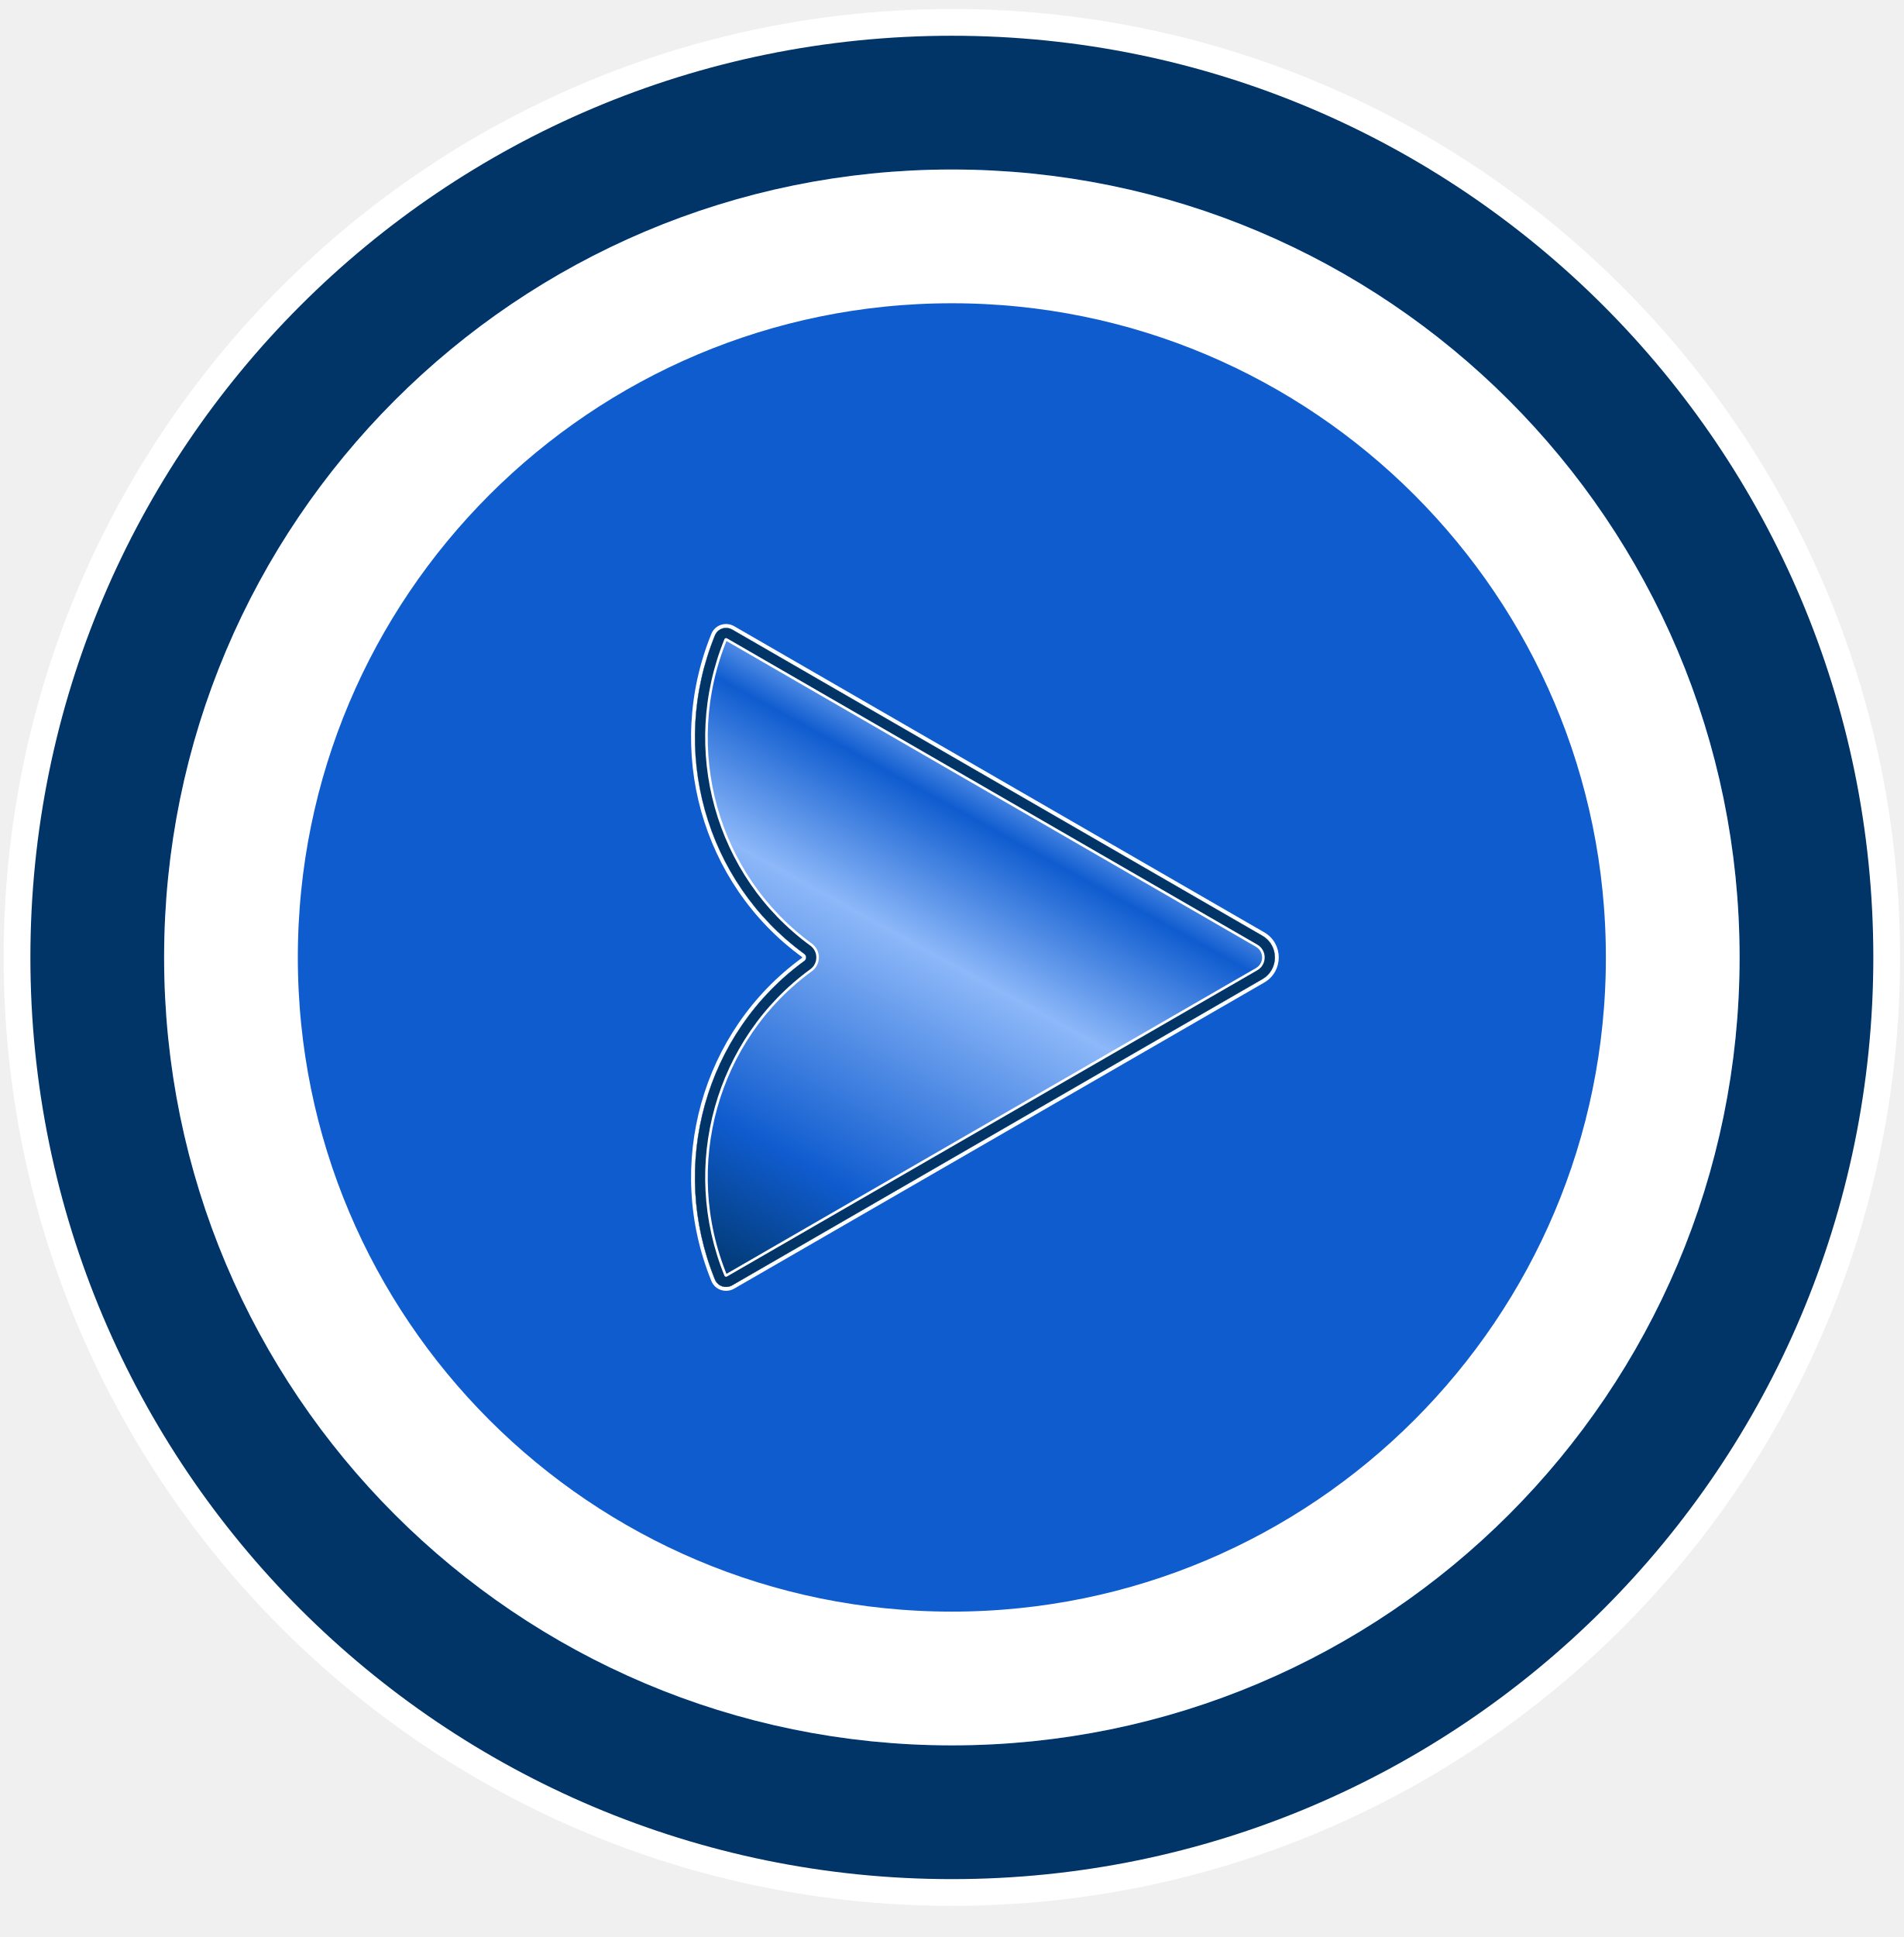
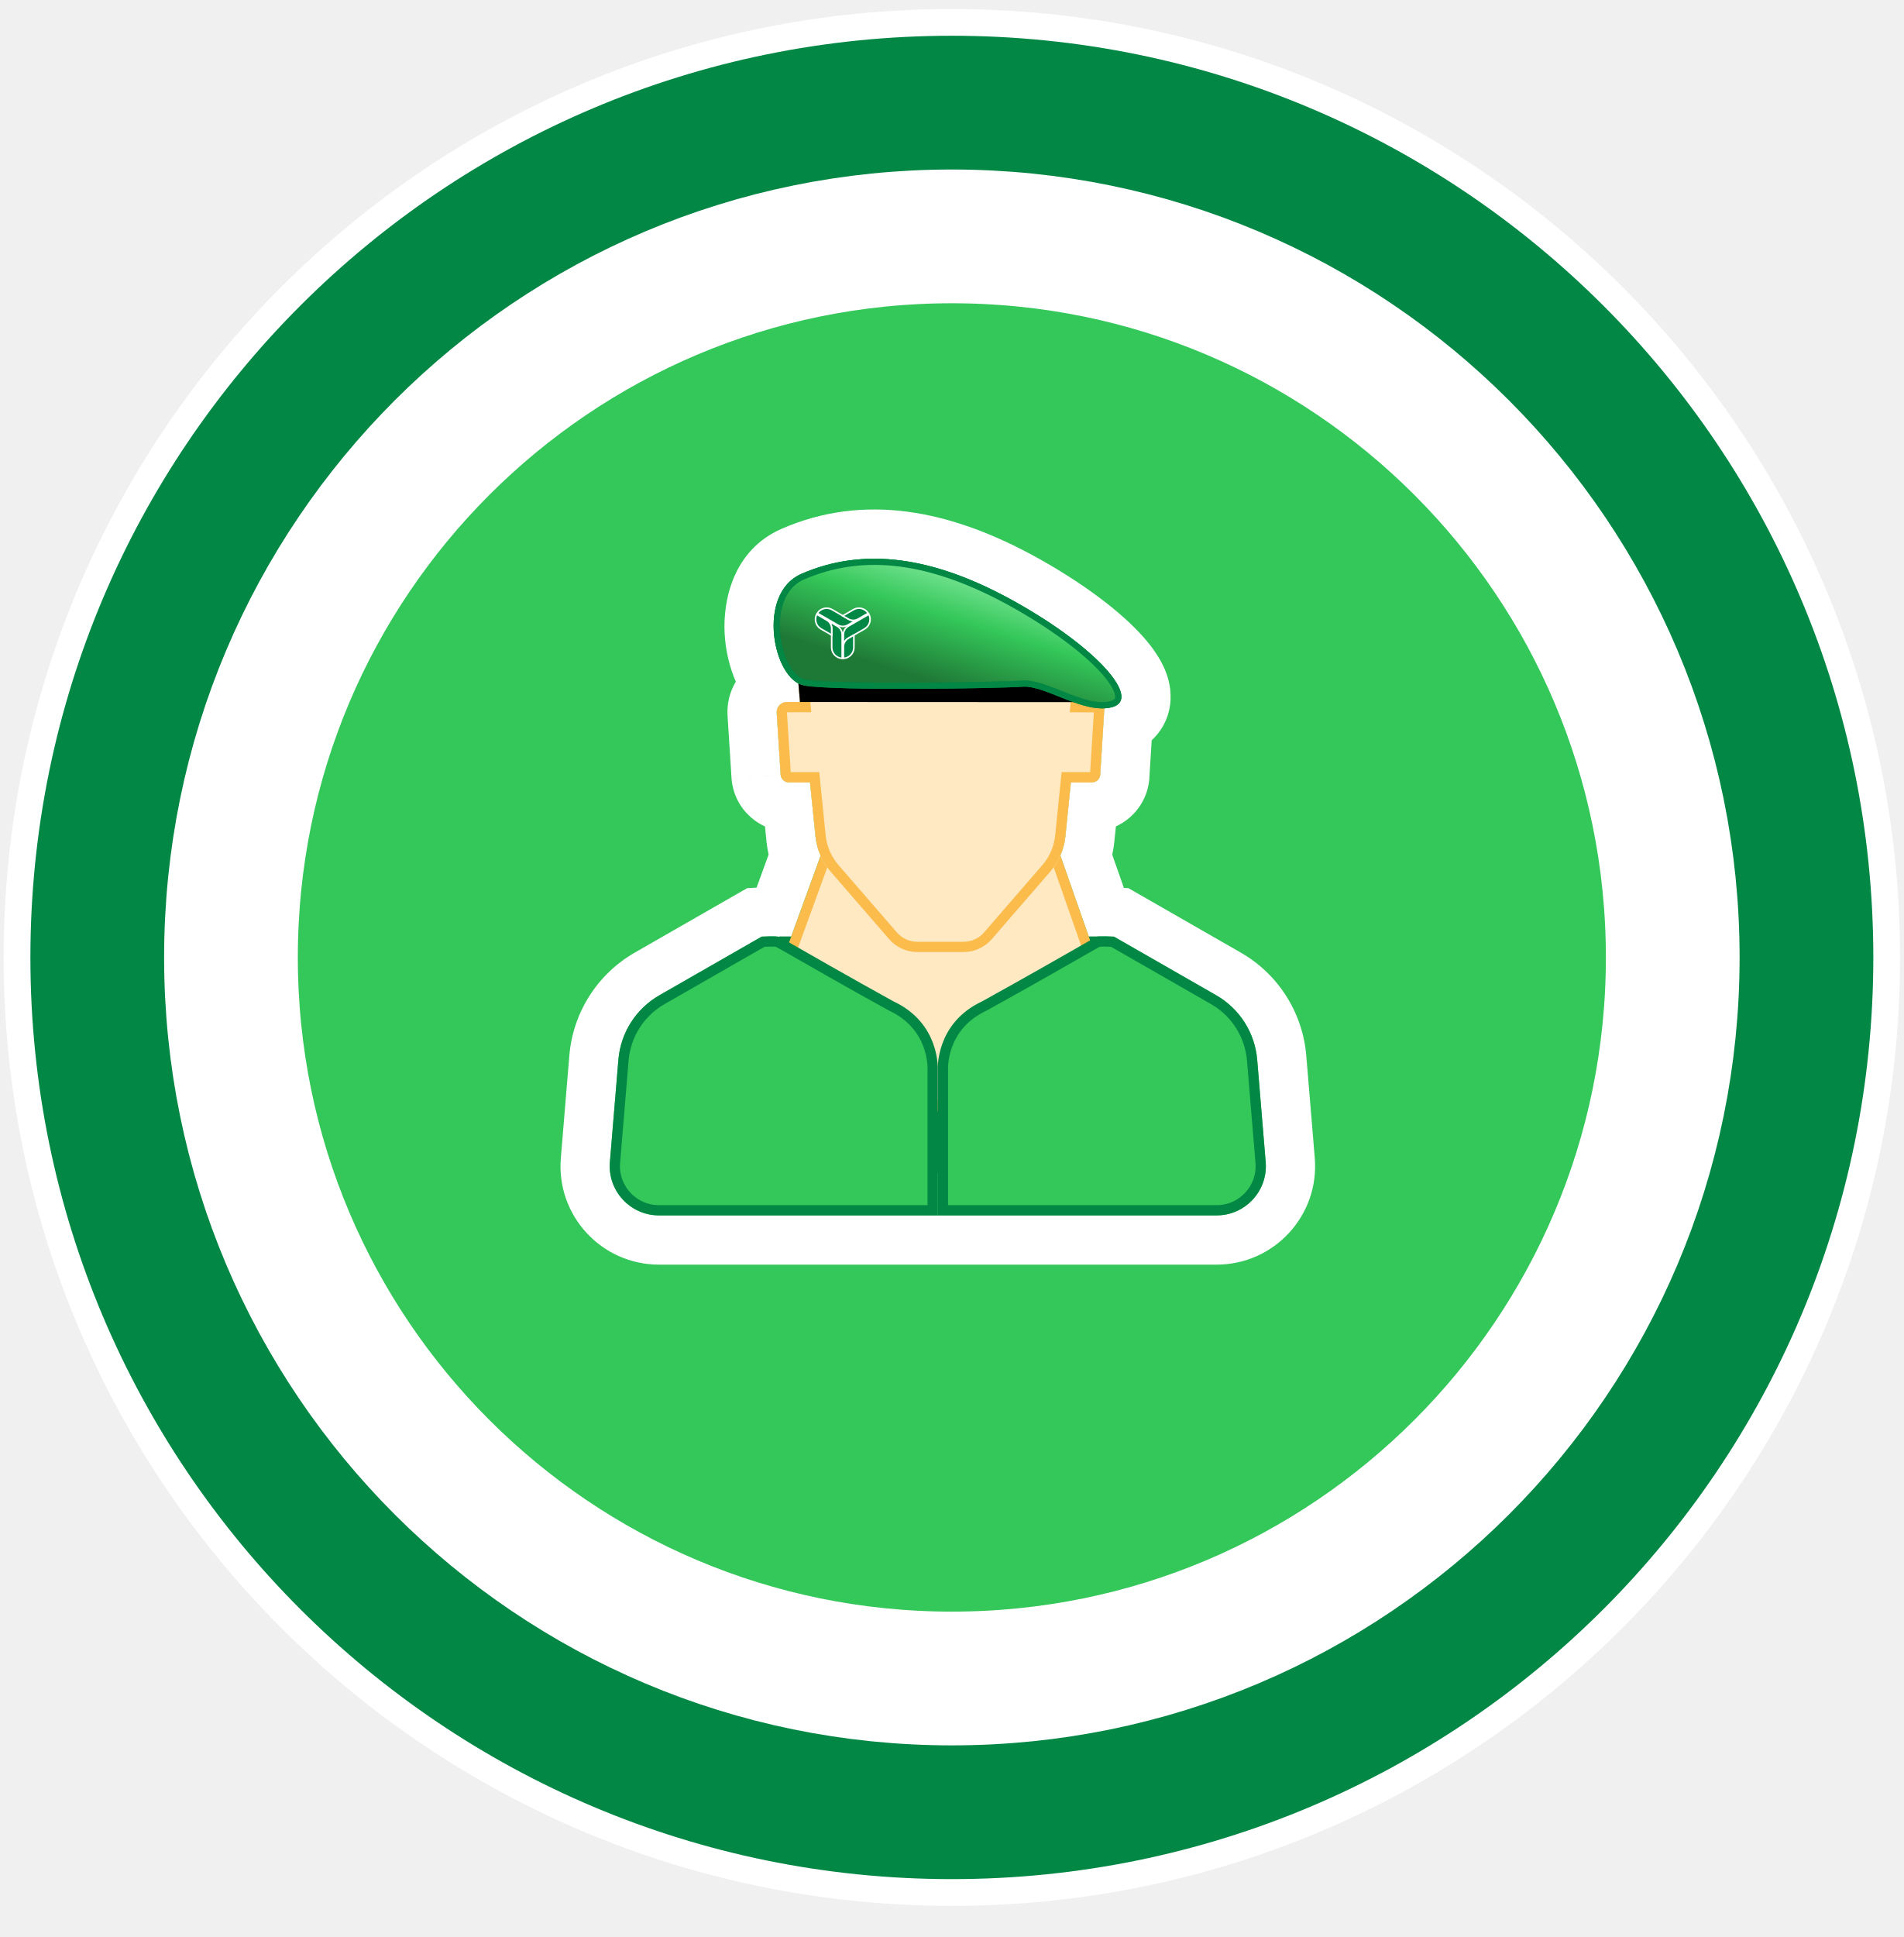
<svg xmlns="http://www.w3.org/2000/svg" width="58" height="59" viewBox="0 0 58 59" fill="none">
  <circle cx="29" cy="29.163" r="26.444" stroke="white" stroke-width="4.889" />
-   <circle cx="29" cy="29.163" r="26.037" fill="#0F5CCF" stroke="#013568" stroke-width="4.074" />
-   <circle cx="29" cy="29.163" r="21.963" fill="#0F5CCF" stroke="white" stroke-width="4.074" />
-   <path d="M38.49 29.876C39.038 29.559 39.038 28.767 38.49 28.45L22.34 19.125C22.116 18.996 21.827 19.085 21.728 19.327C20.299 22.833 21.421 26.884 24.47 29.104C24.51 29.133 24.51 29.193 24.47 29.222C21.421 31.442 20.299 35.492 21.728 38.998C21.827 39.24 22.116 39.329 22.34 39.2L38.49 29.876Z" fill="#0F5CCF" stroke="white" stroke-width="0.117" />
-   <path d="M38.46 28.501C38.97 28.795 38.97 29.531 38.46 29.825L22.31 39.149C22.116 39.261 21.867 39.183 21.782 38.976C20.364 35.495 21.478 31.473 24.505 29.27C24.576 29.217 24.576 29.109 24.505 29.056C21.478 26.852 20.364 22.83 21.782 19.349C21.867 19.142 22.116 19.064 22.31 19.176L38.46 28.501Z" fill="url(#paint0_linear_159_604652)" />
-   <path d="M38.363 28.67C38.742 28.889 38.742 29.437 38.363 29.656L22.213 38.98C22.115 39.036 22 38.994 21.963 38.902C20.578 35.503 21.666 31.577 24.619 29.427C24.798 29.297 24.799 29.029 24.619 28.898C21.666 26.748 20.578 22.822 21.963 19.423C22 19.331 22.115 19.289 22.213 19.345L38.363 28.67Z" stroke="white" stroke-width="0.391" />
-   <path d="M38.382 28.636C38.788 28.87 38.788 29.456 38.382 29.69L22.232 39.014C22.115 39.081 21.974 39.032 21.927 38.917C20.535 35.501 21.629 31.556 24.596 29.396C24.754 29.281 24.754 29.045 24.596 28.93C21.629 26.769 20.535 22.824 21.927 19.409C21.974 19.294 22.115 19.244 22.232 19.311L38.382 28.636Z" stroke="#013568" stroke-width="0.312" />
+   <circle cx="29" cy="29.163" r="26.037" fill="#038745" stroke="#038745" stroke-width="4.074" />
+   <circle cx="29" cy="29.163" r="21.963" fill="#34C759" stroke="white" stroke-width="4.074" />
+   <mask id="path-4-outside-1_159_604646" maskUnits="userSpaceOnUse" x="16.576" y="15.019" width="24" height="24" fill="black">
+     <rect fill="white" x="16.576" y="15.019" width="24" height="24" />
+     <path fill-rule="evenodd" clip-rule="evenodd" d="M33.899 21.535C34.759 21.285 33.471 19.76 30.952 18.344C28.433 16.929 26.311 16.658 24.416 17.48C23.126 18.04 23.491 20.38 24.325 20.819L24.343 21.021L24.374 21.384L23.966 21.385C23.792 21.385 23.654 21.531 23.664 21.705L23.675 21.891L23.784 23.605C23.797 23.735 23.907 23.833 24.039 23.833H24.678L24.844 25.472C24.865 25.679 24.918 25.879 25.001 26.066L24.041 28.7H24.032L23.939 28.647C23.871 28.608 23.803 28.572 23.733 28.538C23.663 28.503 23.204 28.53 23.204 28.53L20.089 30.315C19.375 30.724 18.908 31.458 18.84 32.278L18.581 35.396C18.509 36.27 19.199 37.02 20.076 37.02H28.571V35.723H28.572V37.02H37.067C37.944 37.02 38.634 36.27 38.562 35.396L38.303 32.278C38.235 31.458 37.768 30.724 37.055 30.315L33.939 28.53C33.939 28.53 33.48 28.503 33.41 28.538C33.343 28.571 33.277 28.605 33.212 28.643L32.306 26.06C32.387 25.874 32.439 25.677 32.46 25.472L32.626 23.832H33.266C33.398 23.832 33.507 23.734 33.52 23.604L33.646 21.576C33.733 21.572 33.817 21.558 33.899 21.535Z" />
+   </mask>
+   <path d="M30.952 18.344L31.687 17.037L31.687 17.037L30.952 18.344ZM33.899 21.535L34.318 22.975L34.318 22.975L33.899 21.535ZM24.416 17.48L25.013 18.856L25.013 18.856L24.416 17.48ZM24.325 20.819L25.819 20.687L25.747 19.873L25.024 19.492L24.325 20.819ZM24.343 21.021L25.837 20.893L25.837 20.889L24.343 21.021ZM24.374 21.384L24.378 22.884L26.008 22.879L25.869 21.255L24.374 21.384ZM23.966 21.385L23.971 22.885H23.971L23.966 21.385ZM23.664 21.705L22.166 21.789L22.166 21.789L23.664 21.705ZM23.675 21.891L22.177 21.975L22.178 21.987L23.675 21.891ZM23.784 23.605L22.287 23.7L22.289 23.729L22.292 23.758L23.784 23.605ZM24.678 23.833L26.171 23.682L26.034 22.333H24.678V23.833ZM24.844 25.472L23.352 25.623L23.352 25.623L24.844 25.472ZM25.001 26.066L26.41 26.579L26.617 26.012L26.373 25.46L25.001 26.066ZM24.041 28.7V30.2H25.091L25.451 29.213L24.041 28.7ZM24.032 28.7L23.285 30.001L23.632 30.2H24.032V28.7ZM23.939 28.647L23.192 29.948L23.192 29.948L23.939 28.647ZM23.733 28.538L23.068 29.882L23.068 29.882L23.733 28.538ZM23.204 28.53L23.117 27.032L22.764 27.053L22.458 27.228L23.204 28.53ZM20.089 30.315L19.343 29.014H19.343L20.089 30.315ZM18.84 32.278L20.335 32.402L18.84 32.278ZM18.581 35.396L20.076 35.52H20.076L18.581 35.396ZM28.571 37.02V38.52H30.071V37.02H28.571ZM28.571 35.723V34.223H27.071V35.723H28.571ZM28.572 35.723H30.072V34.223H28.572V35.723ZM28.572 37.02H27.072V38.52H28.572V37.02ZM38.562 35.396L37.067 35.52V35.52L38.562 35.396ZM38.303 32.278L36.808 32.402V32.402L38.303 32.278ZM37.055 30.315L37.8 29.014L37.055 30.315ZM33.939 28.53L34.685 27.228L34.379 27.053L34.026 27.032L33.939 28.53ZM33.41 28.538L34.075 29.882L34.075 29.882L33.41 28.538ZM33.212 28.643L31.796 29.139L32.391 30.837L33.955 29.946L33.212 28.643ZM32.306 26.06L30.932 25.459L30.696 25.999L30.891 26.556L32.306 26.06ZM32.46 25.472L33.952 25.623L33.952 25.623L32.46 25.472ZM32.626 23.832V22.332H31.27L31.134 23.681L32.626 23.832ZM33.52 23.604L35.013 23.757L35.016 23.727L35.017 23.697L33.52 23.604ZM33.646 21.576L33.569 20.078L32.231 20.146L32.149 21.483L33.646 21.576ZM30.217 19.652C31.396 20.314 32.196 20.955 32.577 21.379C32.803 21.631 32.726 21.635 32.684 21.418C32.654 21.267 32.635 20.939 32.846 20.597C33.056 20.256 33.351 20.132 33.481 20.094L34.318 22.975C34.663 22.875 35.105 22.648 35.4 22.171C35.695 21.692 35.697 21.193 35.628 20.841C35.507 20.224 35.111 19.711 34.809 19.374C34.13 18.619 33.026 17.789 31.687 17.037L30.217 19.652ZM25.013 18.856C26.329 18.285 27.942 18.373 30.217 19.652L31.687 17.037C28.925 15.485 26.293 15.031 23.82 16.104L25.013 18.856ZM25.024 19.492C25.139 19.553 25.192 19.616 25.199 19.625C25.208 19.636 25.195 19.622 25.172 19.572C25.124 19.467 25.081 19.303 25.072 19.123C25.063 18.939 25.094 18.823 25.113 18.78C25.123 18.758 25.096 18.82 25.013 18.856L23.82 16.104C22.319 16.755 22.03 18.313 22.076 19.267C22.101 19.797 22.224 20.335 22.439 20.81C22.639 21.251 23.002 21.818 23.627 22.147L25.024 19.492ZM25.837 20.889L25.819 20.687L22.831 20.951L22.849 21.153L25.837 20.889ZM25.869 21.255L25.837 20.893L22.848 21.15L22.88 21.512L25.869 21.255ZM23.971 22.885L24.378 22.884L24.37 19.884L23.962 19.885L23.971 22.885ZM25.162 21.621C25.2 22.306 24.656 22.883 23.971 22.885L23.962 19.885C22.928 19.887 22.109 20.757 22.166 21.789L25.162 21.621ZM25.172 21.808L25.162 21.621L22.166 21.789L22.177 21.975L25.172 21.808ZM25.281 23.509L25.172 21.796L22.178 21.987L22.287 23.7L25.281 23.509ZM24.039 22.333C24.665 22.333 25.21 22.806 25.276 23.452L22.292 23.758C22.384 24.663 23.148 25.333 24.039 25.333V22.333ZM24.678 22.333H24.039V25.333H24.678V22.333ZM26.337 25.32L26.171 23.682L23.186 23.984L23.352 25.623L26.337 25.32ZM26.373 25.46C26.355 25.418 26.342 25.372 26.337 25.32L23.352 25.623C23.389 25.986 23.482 26.339 23.628 26.671L26.373 25.46ZM25.451 29.213L26.41 26.579L23.591 25.552L22.632 28.187L25.451 29.213ZM24.032 30.2H24.041V27.2H24.032V30.2ZM23.192 29.948L23.285 30.001L24.778 27.399L24.686 27.346L23.192 29.948ZM23.068 29.882C23.121 29.909 23.16 29.929 23.192 29.948L24.686 27.346C24.583 27.287 24.484 27.236 24.397 27.193L23.068 29.882ZM23.204 28.53C23.291 30.027 23.291 30.027 23.291 30.027C23.291 30.027 23.291 30.027 23.291 30.027C23.291 30.027 23.29 30.027 23.29 30.027C23.29 30.027 23.29 30.027 23.29 30.027C23.29 30.027 23.29 30.027 23.29 30.027C23.29 30.027 23.291 30.027 23.292 30.027C23.294 30.027 23.297 30.027 23.302 30.027C23.311 30.026 23.326 30.026 23.343 30.025C23.38 30.023 23.426 30.021 23.471 30.021C23.493 30.02 23.512 30.02 23.529 30.02C23.536 30.02 23.543 30.02 23.547 30.02C23.552 30.02 23.554 30.02 23.554 30.02C23.554 30.02 23.549 30.02 23.54 30.02C23.532 30.019 23.515 30.017 23.491 30.014C23.469 30.011 23.426 30.005 23.37 29.992C23.326 29.981 23.208 29.952 23.068 29.882L24.397 27.193C24.149 27.07 23.917 27.044 23.889 27.041C23.808 27.03 23.736 27.026 23.687 27.023C23.588 27.019 23.487 27.02 23.413 27.021C23.335 27.023 23.262 27.025 23.21 27.028C23.184 27.029 23.162 27.03 23.146 27.031C23.137 27.031 23.131 27.032 23.126 27.032C23.124 27.032 23.122 27.032 23.12 27.032C23.119 27.032 23.119 27.032 23.118 27.032C23.118 27.032 23.118 27.032 23.117 27.032C23.117 27.032 23.117 27.032 23.117 27.032C23.117 27.032 23.117 27.032 23.117 27.032C23.117 27.032 23.117 27.032 23.204 28.53ZM20.834 31.617L23.95 29.831L22.458 27.228L19.343 29.014L20.834 31.617ZM20.335 32.402C20.362 32.074 20.549 31.78 20.834 31.617L19.343 29.014C18.201 29.668 17.454 30.842 17.346 32.153L20.335 32.402ZM20.076 35.52L20.335 32.402L17.346 32.153L17.087 35.272L20.076 35.52ZM20.076 35.52H20.076L17.087 35.272C16.941 37.02 18.322 38.52 20.076 38.52V35.52ZM28.571 35.52H20.076V38.52H28.571V35.52ZM27.071 35.723V37.02H30.071V35.723H27.071ZM28.572 34.223H28.571V37.223H28.572V34.223ZM30.072 37.02V35.723H27.072V37.02H30.072ZM37.067 35.52H28.572V38.52H37.067V35.52ZM37.067 35.52L37.067 35.52V38.52C38.822 38.52 40.202 37.02 40.057 35.272L37.067 35.52ZM36.808 32.402L37.067 35.52L40.057 35.272L39.798 32.153L36.808 32.402ZM36.309 31.617C36.594 31.78 36.781 32.074 36.808 32.402L39.798 32.153C39.689 30.842 38.942 29.668 37.8 29.014L36.309 31.617ZM33.194 29.831L36.309 31.617L37.8 29.014L34.685 27.228L33.194 29.831ZM34.075 29.882C33.935 29.952 33.817 29.981 33.773 29.992C33.717 30.005 33.674 30.011 33.652 30.014C33.629 30.017 33.611 30.019 33.603 30.02C33.594 30.02 33.59 30.02 33.589 30.02C33.589 30.02 33.591 30.02 33.596 30.02C33.6 30.02 33.607 30.02 33.615 30.02C33.631 30.02 33.65 30.02 33.673 30.021C33.718 30.021 33.764 30.023 33.8 30.025C33.818 30.026 33.832 30.026 33.841 30.027C33.846 30.027 33.849 30.027 33.851 30.027C33.852 30.027 33.853 30.027 33.853 30.027C33.853 30.027 33.853 30.027 33.853 30.027C33.853 30.027 33.853 30.027 33.853 30.027C33.853 30.027 33.853 30.027 33.853 30.027C33.853 30.027 33.852 30.027 33.852 30.027C33.852 30.027 33.852 30.027 33.939 28.53C34.026 27.032 34.026 27.032 34.026 27.032C34.026 27.032 34.026 27.032 34.026 27.032C34.026 27.032 34.026 27.032 34.026 27.032C34.026 27.032 34.025 27.032 34.025 27.032C34.025 27.032 34.024 27.032 34.023 27.032C34.021 27.032 34.019 27.032 34.017 27.032C34.012 27.032 34.006 27.031 33.998 27.031C33.982 27.03 33.959 27.029 33.933 27.028C33.881 27.025 33.808 27.023 33.73 27.021C33.656 27.02 33.555 27.019 33.456 27.023C33.408 27.026 33.335 27.03 33.254 27.041C33.227 27.044 32.995 27.07 32.746 27.193L34.075 29.882ZM33.955 29.946C33.986 29.928 34.024 29.907 34.075 29.882L32.746 27.193C32.662 27.235 32.568 27.283 32.468 27.34L33.955 29.946ZM30.891 26.556L31.796 29.139L34.627 28.146L33.722 25.564L30.891 26.556ZM30.968 25.32C30.962 25.371 30.95 25.417 30.932 25.459L33.681 26.66C33.825 26.331 33.916 25.982 33.952 25.623L30.968 25.32ZM31.134 23.681L30.968 25.32L33.952 25.623L34.118 23.983L31.134 23.681ZM33.266 22.332H32.626V25.332H33.266V22.332ZM32.028 23.451C32.094 22.805 32.639 22.332 33.266 22.332V25.332C34.156 25.332 34.92 24.663 35.013 23.757L32.028 23.451ZM32.149 21.483L32.023 23.512L35.017 23.697L35.143 21.669L32.149 21.483ZM33.481 20.094C33.523 20.082 33.555 20.079 33.569 20.078L33.722 23.074C33.911 23.064 34.111 23.035 34.318 22.975L33.481 20.094Z" fill="white" mask="url(#path-4-outside-1_159_604646)" />
+   <path d="M23.74 28.524H33.498V35.723H23.74V28.524Z" fill="#038745" />
+   <path d="M23.93 29.466L25.13 26.17H32.181L33.336 29.467L32.275 33.697H25.139L23.93 29.466Z" fill="#FEE9C3" stroke="#FBBC4C" stroke-width="0.312" />
+   <path d="M37.067 36.864H28.728V32.563H28.728L28.728 32.556L28.728 32.556L28.728 32.556L28.728 32.556L28.728 32.555L28.728 32.554L28.728 32.545C28.727 32.536 28.727 32.523 28.728 32.505C28.729 32.47 28.731 32.417 28.738 32.352C28.753 32.22 28.785 32.038 28.86 31.836C29.007 31.435 29.319 30.956 29.983 30.645L29.983 30.645L29.992 30.64C31.233 29.957 32.854 29.028 33.282 28.783C33.342 28.748 33.404 28.715 33.469 28.683C33.47 28.683 33.472 28.683 33.474 28.683C33.486 28.681 33.505 28.68 33.529 28.678C33.577 28.676 33.637 28.676 33.698 28.677C33.758 28.679 33.816 28.681 33.859 28.683L33.894 28.684L36.977 30.451C37.645 30.835 38.083 31.523 38.147 32.291L38.406 35.409C38.471 36.193 37.853 36.864 37.067 36.864Z" fill="#34C759" stroke="#038745" stroke-width="0.312" stroke-miterlimit="10" />
+   <path d="M20.076 36.864H28.414V32.563H28.414L28.415 32.556L28.415 32.556L28.415 32.556L28.415 32.556L28.415 32.555L28.415 32.554L28.415 32.545C28.415 32.536 28.415 32.523 28.415 32.505C28.414 32.47 28.412 32.417 28.404 32.352C28.39 32.22 28.357 32.038 28.283 31.836C28.135 31.435 27.824 30.956 27.16 30.645L27.159 30.645L27.15 30.64C25.909 29.957 24.288 29.028 23.861 28.783C23.8 28.748 23.738 28.715 23.674 28.683C23.672 28.683 23.671 28.683 23.669 28.683C23.656 28.681 23.637 28.68 23.613 28.678C23.565 28.676 23.505 28.676 23.445 28.677C23.385 28.679 23.327 28.681 23.283 28.683L23.249 28.684L20.166 30.451C19.497 30.835 19.059 31.523 18.996 32.291L18.737 35.409C18.672 36.193 19.29 36.864 20.076 36.864Z" fill="#34C759" stroke="#038745" stroke-width="0.312" stroke-miterlimit="10" />
+   <mask id="path-10-inside-2_159_604646" fill="white">
+     <path fill-rule="evenodd" clip-rule="evenodd" d="M24.317 20.725L24.375 21.383L23.967 21.384C23.793 21.384 23.655 21.531 23.664 21.704L23.675 21.891L23.784 23.604C23.797 23.734 23.907 23.832 24.039 23.832H24.678L24.845 25.471C24.886 25.875 25.048 26.252 25.316 26.56L27.092 28.609C27.306 28.856 27.618 28.998 27.947 28.998H29.358C29.688 28.998 29.999 28.856 30.213 28.609L31.989 26.56C32.257 26.252 32.419 25.875 32.46 25.471L32.626 23.831H33.266C33.398 23.831 33.507 23.733 33.52 23.604L33.648 21.547C33.653 21.46 33.584 21.386 33.496 21.386L32.934 21.385L32.993 20.714" />
+   </mask>
+   <path fill-rule="evenodd" clip-rule="evenodd" d="M24.317 20.725L24.375 21.383L23.967 21.384C23.793 21.384 23.655 21.531 23.664 21.704L23.675 21.891L23.784 23.604C23.797 23.734 23.907 23.832 24.039 23.832H24.678L24.845 25.471C24.886 25.875 25.048 26.252 25.316 26.56L27.092 28.609C27.306 28.856 27.618 28.998 27.947 28.998H29.358C29.688 28.998 29.999 28.856 30.213 28.609L31.989 26.56C32.257 26.252 32.419 25.875 32.46 25.471L32.626 23.831H33.266C33.398 23.831 33.507 23.733 33.52 23.604L33.648 21.547C33.653 21.46 33.584 21.386 33.496 21.386L32.934 21.385L32.993 20.714" fill="#FEE9C3" />
+   <path d="M24.628 20.698C24.613 20.526 24.461 20.399 24.29 20.414C24.118 20.429 23.991 20.581 24.006 20.753L24.628 20.698ZM23.784 23.604L23.472 23.624L23.473 23.636L23.784 23.604ZM24.678 23.832L24.989 23.801L24.961 23.52H24.678V23.832ZM24.845 25.471L24.534 25.503L24.534 25.503L24.845 25.471ZM25.316 26.56L25.552 26.355L25.552 26.355L25.316 26.56ZM27.092 28.609L26.856 28.814L26.856 28.814L27.092 28.609ZM30.213 28.609L29.977 28.405L29.977 28.405L30.213 28.609ZM31.989 26.56L31.753 26.355L31.753 26.355L31.989 26.56ZM32.46 25.471L32.771 25.503L32.771 25.502L32.46 25.471ZM32.626 23.831V23.519H32.344L32.315 23.8L32.626 23.831ZM33.52 23.604L33.832 23.635L33.832 23.623L33.52 23.604ZM33.304 20.742C33.319 20.57 33.192 20.418 33.02 20.403C32.848 20.388 32.697 20.515 32.681 20.687L33.304 20.742ZM23.675 21.891L23.363 21.908L23.363 21.911L23.675 21.891ZM24.375 21.383L24.376 21.695L24.716 21.694L24.686 21.355L24.375 21.383ZM32.934 21.385L32.622 21.357L32.593 21.697L32.933 21.697L32.934 21.385ZM33.648 21.547L33.96 21.566L33.648 21.547ZM33.496 21.386L33.496 21.698L33.496 21.386ZM23.473 23.636C23.503 23.927 23.749 24.145 24.039 24.145V23.52C24.065 23.52 24.092 23.541 24.095 23.572L23.473 23.636ZM24.039 24.145H24.678V23.52H24.039V24.145ZM24.368 23.864L24.534 25.503L25.155 25.439L24.989 23.801L24.368 23.864ZM24.534 25.503C24.581 25.971 24.77 26.408 25.079 26.765L25.552 26.355C25.326 26.096 25.19 25.78 25.155 25.439L24.534 25.503ZM25.079 26.765L26.856 28.814L27.328 28.405L25.552 26.355L25.079 26.765ZM26.856 28.814C27.13 29.13 27.528 29.311 27.947 29.311V28.686C27.708 28.686 27.483 28.583 27.328 28.404L26.856 28.814ZM27.947 29.311H29.358V28.686H27.947V29.311ZM29.358 29.311C29.777 29.311 30.176 29.13 30.449 28.814L29.977 28.405C29.823 28.583 29.598 28.686 29.358 28.686V29.311ZM30.449 28.814L32.225 26.765L31.753 26.355L29.977 28.405L30.449 28.814ZM32.225 26.765C32.535 26.408 32.724 25.971 32.771 25.503L32.149 25.439C32.115 25.78 31.979 26.096 31.753 26.355L32.225 26.765ZM32.771 25.502L32.937 23.863L32.315 23.8L32.149 25.439L32.771 25.502ZM32.626 24.144H33.266V23.519H32.626V24.144ZM33.266 24.144C33.556 24.144 33.801 23.927 33.831 23.635L33.21 23.572C33.213 23.54 33.24 23.519 33.266 23.519V24.144ZM23.363 21.911L23.472 23.624L24.096 23.584L23.987 21.871L23.363 21.911ZM33.832 23.623L33.96 21.566L33.336 21.528L33.209 23.584L33.832 23.623ZM23.352 21.722L23.363 21.908L23.987 21.873L23.976 21.687L23.352 21.722ZM24.006 20.753L24.064 21.41L24.686 21.355L24.628 20.698L24.006 20.753ZM24.374 21.07L23.966 21.071L23.968 21.696L24.376 21.695L24.374 21.07ZM33.497 21.073L32.934 21.072L32.933 21.697L33.496 21.698L33.497 21.073ZM33.245 21.412L33.304 20.742L32.681 20.687L32.622 21.357L33.245 21.412ZM23.976 21.687C23.977 21.692 23.973 21.696 23.968 21.696L23.966 21.071C23.613 21.072 23.333 21.369 23.352 21.722L23.976 21.687ZM33.96 21.566C33.976 21.299 33.764 21.074 33.497 21.073L33.496 21.698C33.403 21.698 33.33 21.62 33.336 21.528L33.96 21.566Z" fill="#FBBC4C" mask="url(#path-10-inside-2_159_604646)" />
+   <path d="M24.324 20.813H33.012L32.964 21.387L24.373 21.383L24.324 20.813Z" fill="black" />
+   <path d="M30.906 18.425C32.16 19.13 33.102 19.86 33.623 20.439C33.885 20.731 34.029 20.973 34.063 21.147C34.08 21.232 34.069 21.292 34.043 21.334C34.016 21.377 33.965 21.417 33.873 21.444C33.678 21.501 33.46 21.492 33.226 21.444C32.992 21.395 32.748 21.308 32.504 21.212C32.436 21.186 32.367 21.158 32.299 21.131C32.126 21.061 31.953 20.992 31.791 20.937C31.566 20.862 31.345 20.809 31.149 20.823C30.801 20.849 29.381 20.882 27.926 20.887C27.199 20.89 26.465 20.886 25.853 20.871C25.238 20.856 24.754 20.829 24.523 20.79C24.323 20.755 24.131 20.587 23.976 20.318C23.822 20.051 23.715 19.7 23.678 19.334C23.604 18.593 23.82 17.84 24.453 17.566C26.312 16.759 28.402 17.019 30.906 18.425Z" fill="#34C759" stroke="#038745" stroke-width="0.188" />
+   <path d="M30.906 18.425C32.16 19.13 33.102 19.86 33.623 20.439C33.885 20.731 34.029 20.973 34.063 21.147C34.08 21.232 34.069 21.292 34.043 21.334C34.016 21.377 33.965 21.417 33.873 21.444C33.678 21.501 33.46 21.492 33.226 21.444C32.992 21.395 32.748 21.308 32.504 21.212C32.436 21.186 32.367 21.158 32.299 21.131C32.126 21.061 31.953 20.992 31.791 20.937C31.566 20.862 31.345 20.809 31.149 20.823C30.801 20.849 29.381 20.882 27.926 20.887C27.199 20.89 26.465 20.886 25.853 20.871C25.238 20.856 24.754 20.829 24.523 20.79C24.323 20.755 24.131 20.587 23.976 20.318C23.822 20.051 23.715 19.7 23.678 19.334C23.604 18.593 23.82 17.84 24.453 17.566C26.312 16.759 28.402 17.019 30.906 18.425Z" fill="url(#paint0_linear_159_604646)" fill-opacity="0.77" stroke="#038745" stroke-width="0.188" />
+   <path d="M25.189 18.888C25.282 18.941 25.339 19.04 25.339 19.146V19.721C25.339 19.725 25.339 19.73 25.339 19.734C25.346 19.907 25.485 20.046 25.659 20.055V19.331C25.659 19.225 25.602 19.126 25.51 19.073L25.189 18.888V18.888Z" fill="#038745" stroke="white" stroke-width="0.048" />
+   <path d="M26.148 18.856C26.056 18.91 25.942 18.91 25.849 18.856L25.679 18.758L25.352 18.569C25.348 18.567 25.344 18.565 25.34 18.563C25.187 18.482 24.997 18.533 24.902 18.679L25.529 19.041C25.622 19.094 25.736 19.094 25.828 19.041L26.148 18.856H26.148Z" fill="#038745" stroke="white" stroke-width="0.048" />
+   <path d="M25.695 19.701C25.695 19.594 25.752 19.495 25.845 19.442L26.015 19.343L26.342 19.155C26.346 19.153 26.35 19.15 26.353 19.148C26.5 19.056 26.551 18.866 26.472 18.71L25.845 19.072C25.752 19.126 25.695 19.224 25.695 19.331V19.701V19.701Z" fill="#038745" stroke="white" stroke-width="0.048" />
+   <path d="M26.145 18.856L26.452 18.679C26.357 18.533 26.167 18.482 26.014 18.563C26.01 18.565 26.006 18.567 26.003 18.569L25.676 18.758L25.846 18.856C25.939 18.91 26.053 18.91 26.145 18.856Z" fill="#038745" stroke="white" stroke-width="0.048" />
+   <path d="M25.695 19.701V20.055C25.869 20.046 26.009 19.907 26.015 19.734C26.015 19.73 26.015 19.726 26.015 19.721V19.344L25.845 19.442C25.752 19.496 25.695 19.594 25.695 19.701Z" fill="#038745" stroke="white" stroke-width="0.048" />
+   <path d="M25.189 18.888L24.883 18.71C24.804 18.866 24.855 19.056 25.001 19.148C25.005 19.15 25.008 19.153 25.012 19.155L25.339 19.343V19.146C25.339 19.04 25.282 18.941 25.19 18.888H25.189Z" fill="#038745" stroke="white" stroke-width="0.048" />
  <defs>
-     <linearGradient id="paint0_linear_159_604652" x1="30.39" y1="22.883" x2="21.482" y2="39.045" gradientUnits="userSpaceOnUse">
-       <stop stop-color="#8DB8F9" />
-       <stop offset="0.117" stop-color="#0F5CCF" />
-       <stop offset="0.344" stop-color="#8DB8F9" />
-       <stop offset="0.752" stop-color="#0F5CCF" />
-       <stop offset="1" stop-color="#013568" />
+     <linearGradient id="paint0_linear_159_604646" x1="32.072" y1="17.645" x2="30.884" y2="21.52" gradientUnits="userSpaceOnUse">
+       <stop stop-color="#B4FEC7" />
+       <stop offset="0.5" stop-color="#34C759" />
+       <stop offset="1" stop-color="#19612B" />
    </linearGradient>
  </defs>
</svg>
